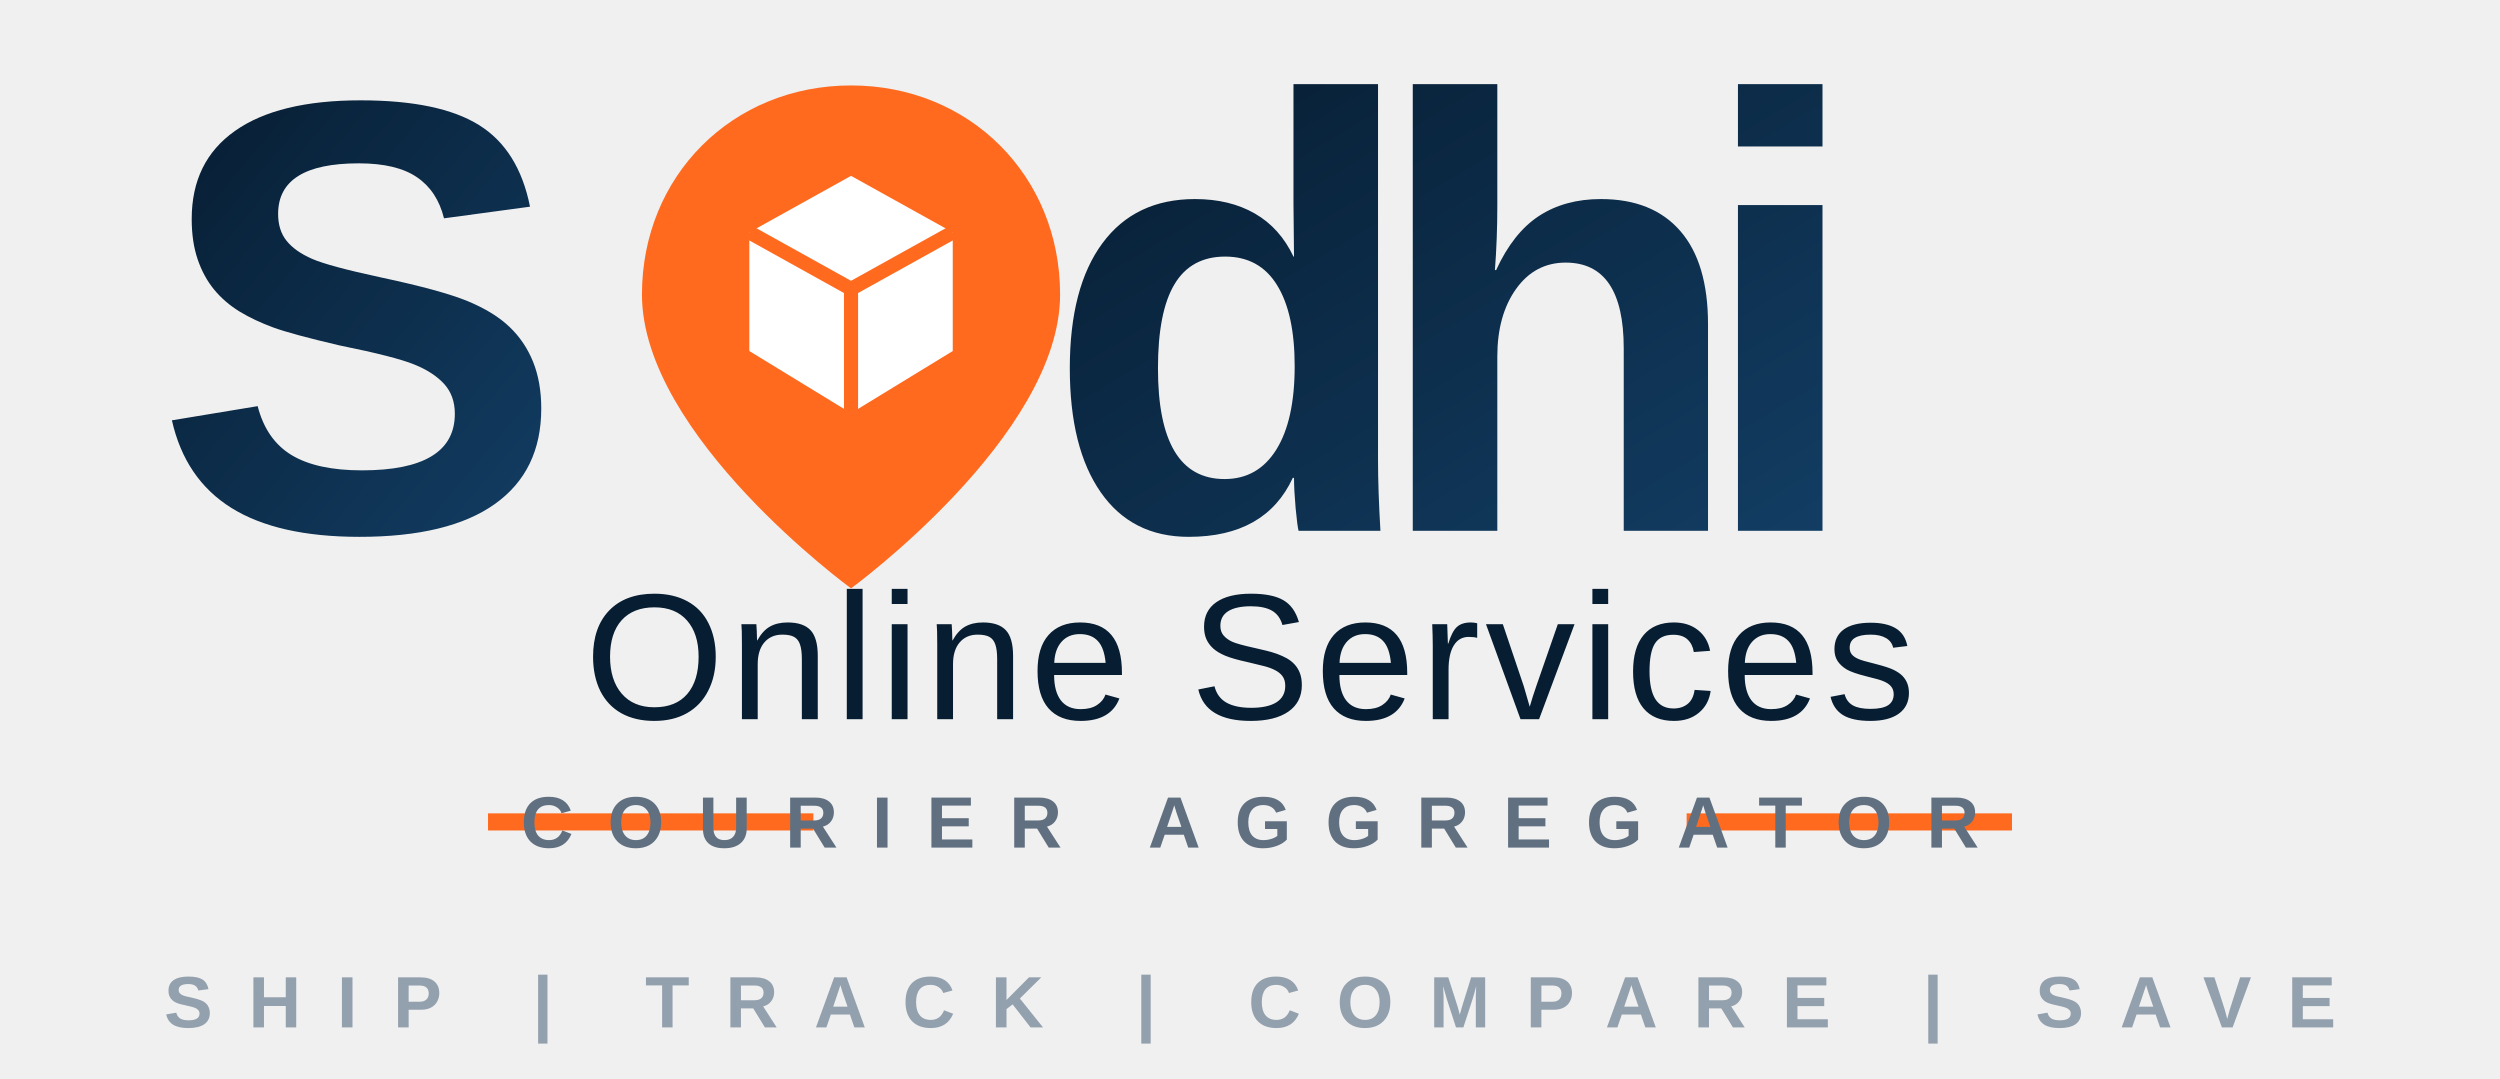
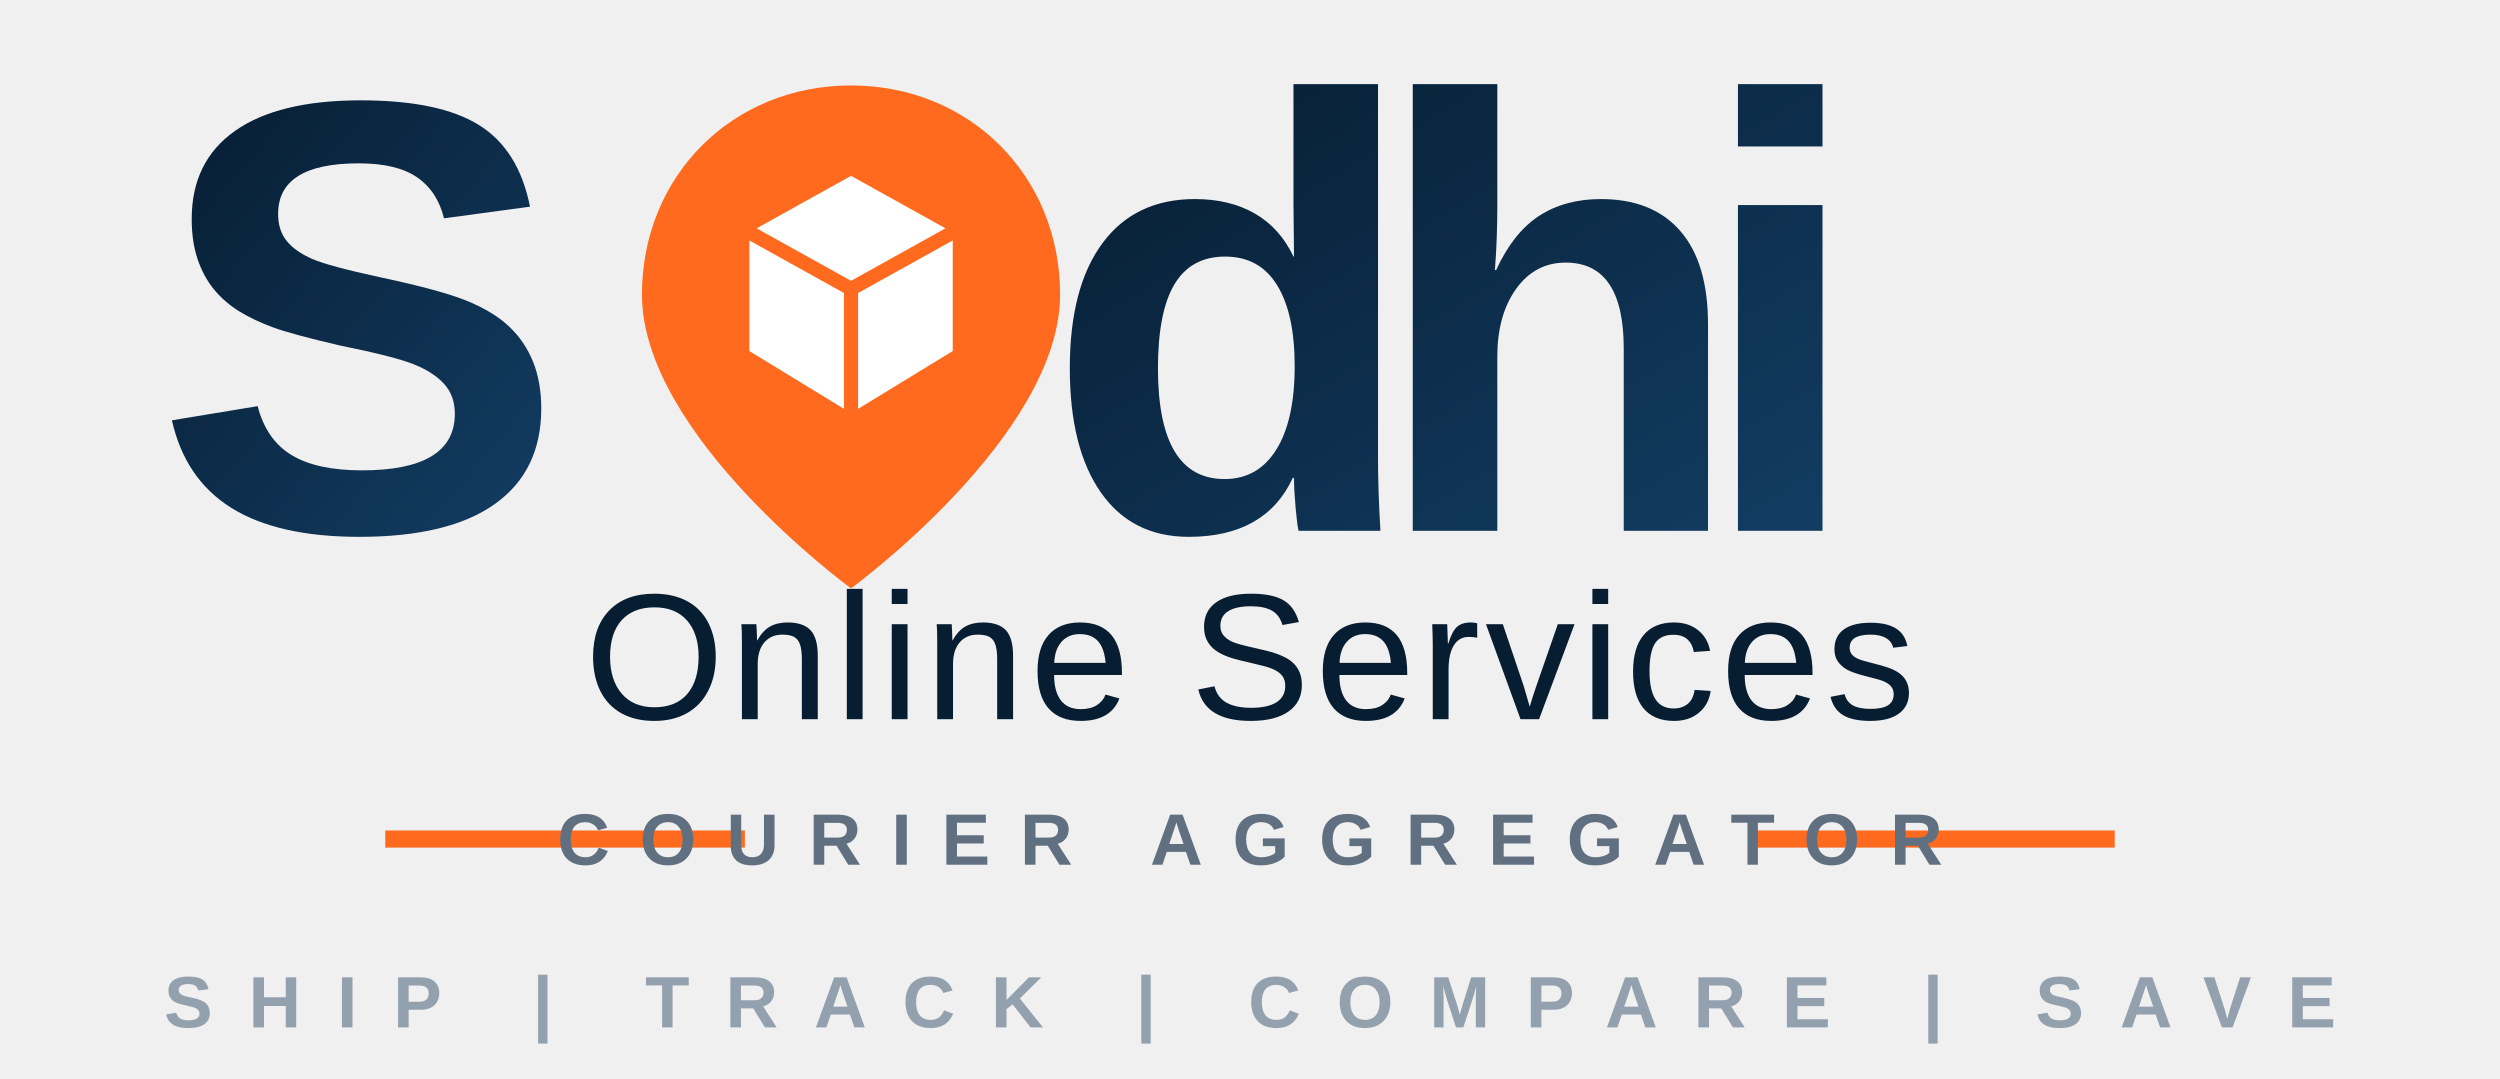
<svg xmlns="http://www.w3.org/2000/svg" viewBox="0 0 292 126" role="img" aria-label="Sodhi Online Services courier aggregator">
  <defs>
    <linearGradient id="navy" x1="0" y1="0" x2="1" y2="1">
      <stop stop-color="#071d32" />
      <stop offset="1" stop-color="#123d63" />
    </linearGradient>
  </defs>
  <text x="18" y="62" font-family="Arial,Helvetica,sans-serif" font-size="72" font-weight="900" letter-spacing="-6" fill="url(#navy)">S</text>
  <g transform="translate(73 8) scale(.66)">
    <path d="M40 3C19 3 3 19 3 40c0 25 37 52 37 52s37-27 37-52C77 19 61 3 40 3Z" fill="#ff6a1f" />
    <path d="m40 19 18 10v21L40 61 22 50V29l18-10Z" fill="#fff" />
    <path d="m22 29 18 10 18-10M40 39v22" fill="none" stroke="#ff6a1f" stroke-width="2.5" stroke-linejoin="round" />
  </g>
  <text x="122" y="62" font-family="Arial,Helvetica,sans-serif" font-size="72" font-weight="900" letter-spacing="-6" fill="url(#navy)">dhi</text>
  <text x="146" y="84" text-anchor="middle" font-family="Arial,Helvetica,sans-serif" font-size="21" font-weight="500" letter-spacing=".6" fill="#071d32">Online Services</text>
-   <path d="M57 96h38m102 0h38" stroke="#ff6a1f" stroke-width="2" />
-   <text x="146" y="99" text-anchor="middle" font-family="Arial,Helvetica,sans-serif" font-size="8.5" font-weight="700" letter-spacing="4" fill="#607080">COURIER AGGREGATOR</text>
+   <path d="M45 98h42m118 0h42" stroke="#ff6a1f" stroke-width="2" />
+   <text x="146" y="101" text-anchor="middle" font-family="Arial,Helvetica,sans-serif" font-size="8.5" font-weight="700" letter-spacing="3.5" fill="#607080">COURIER AGGREGATOR</text>
  <text x="146" y="120" text-anchor="middle" font-family="Arial,Helvetica,sans-serif" font-size="8.5" font-weight="700" letter-spacing="4.2" fill="#93a0ad">SHIP  |  TRACK  |  COMPARE  |  SAVE</text>
</svg>
